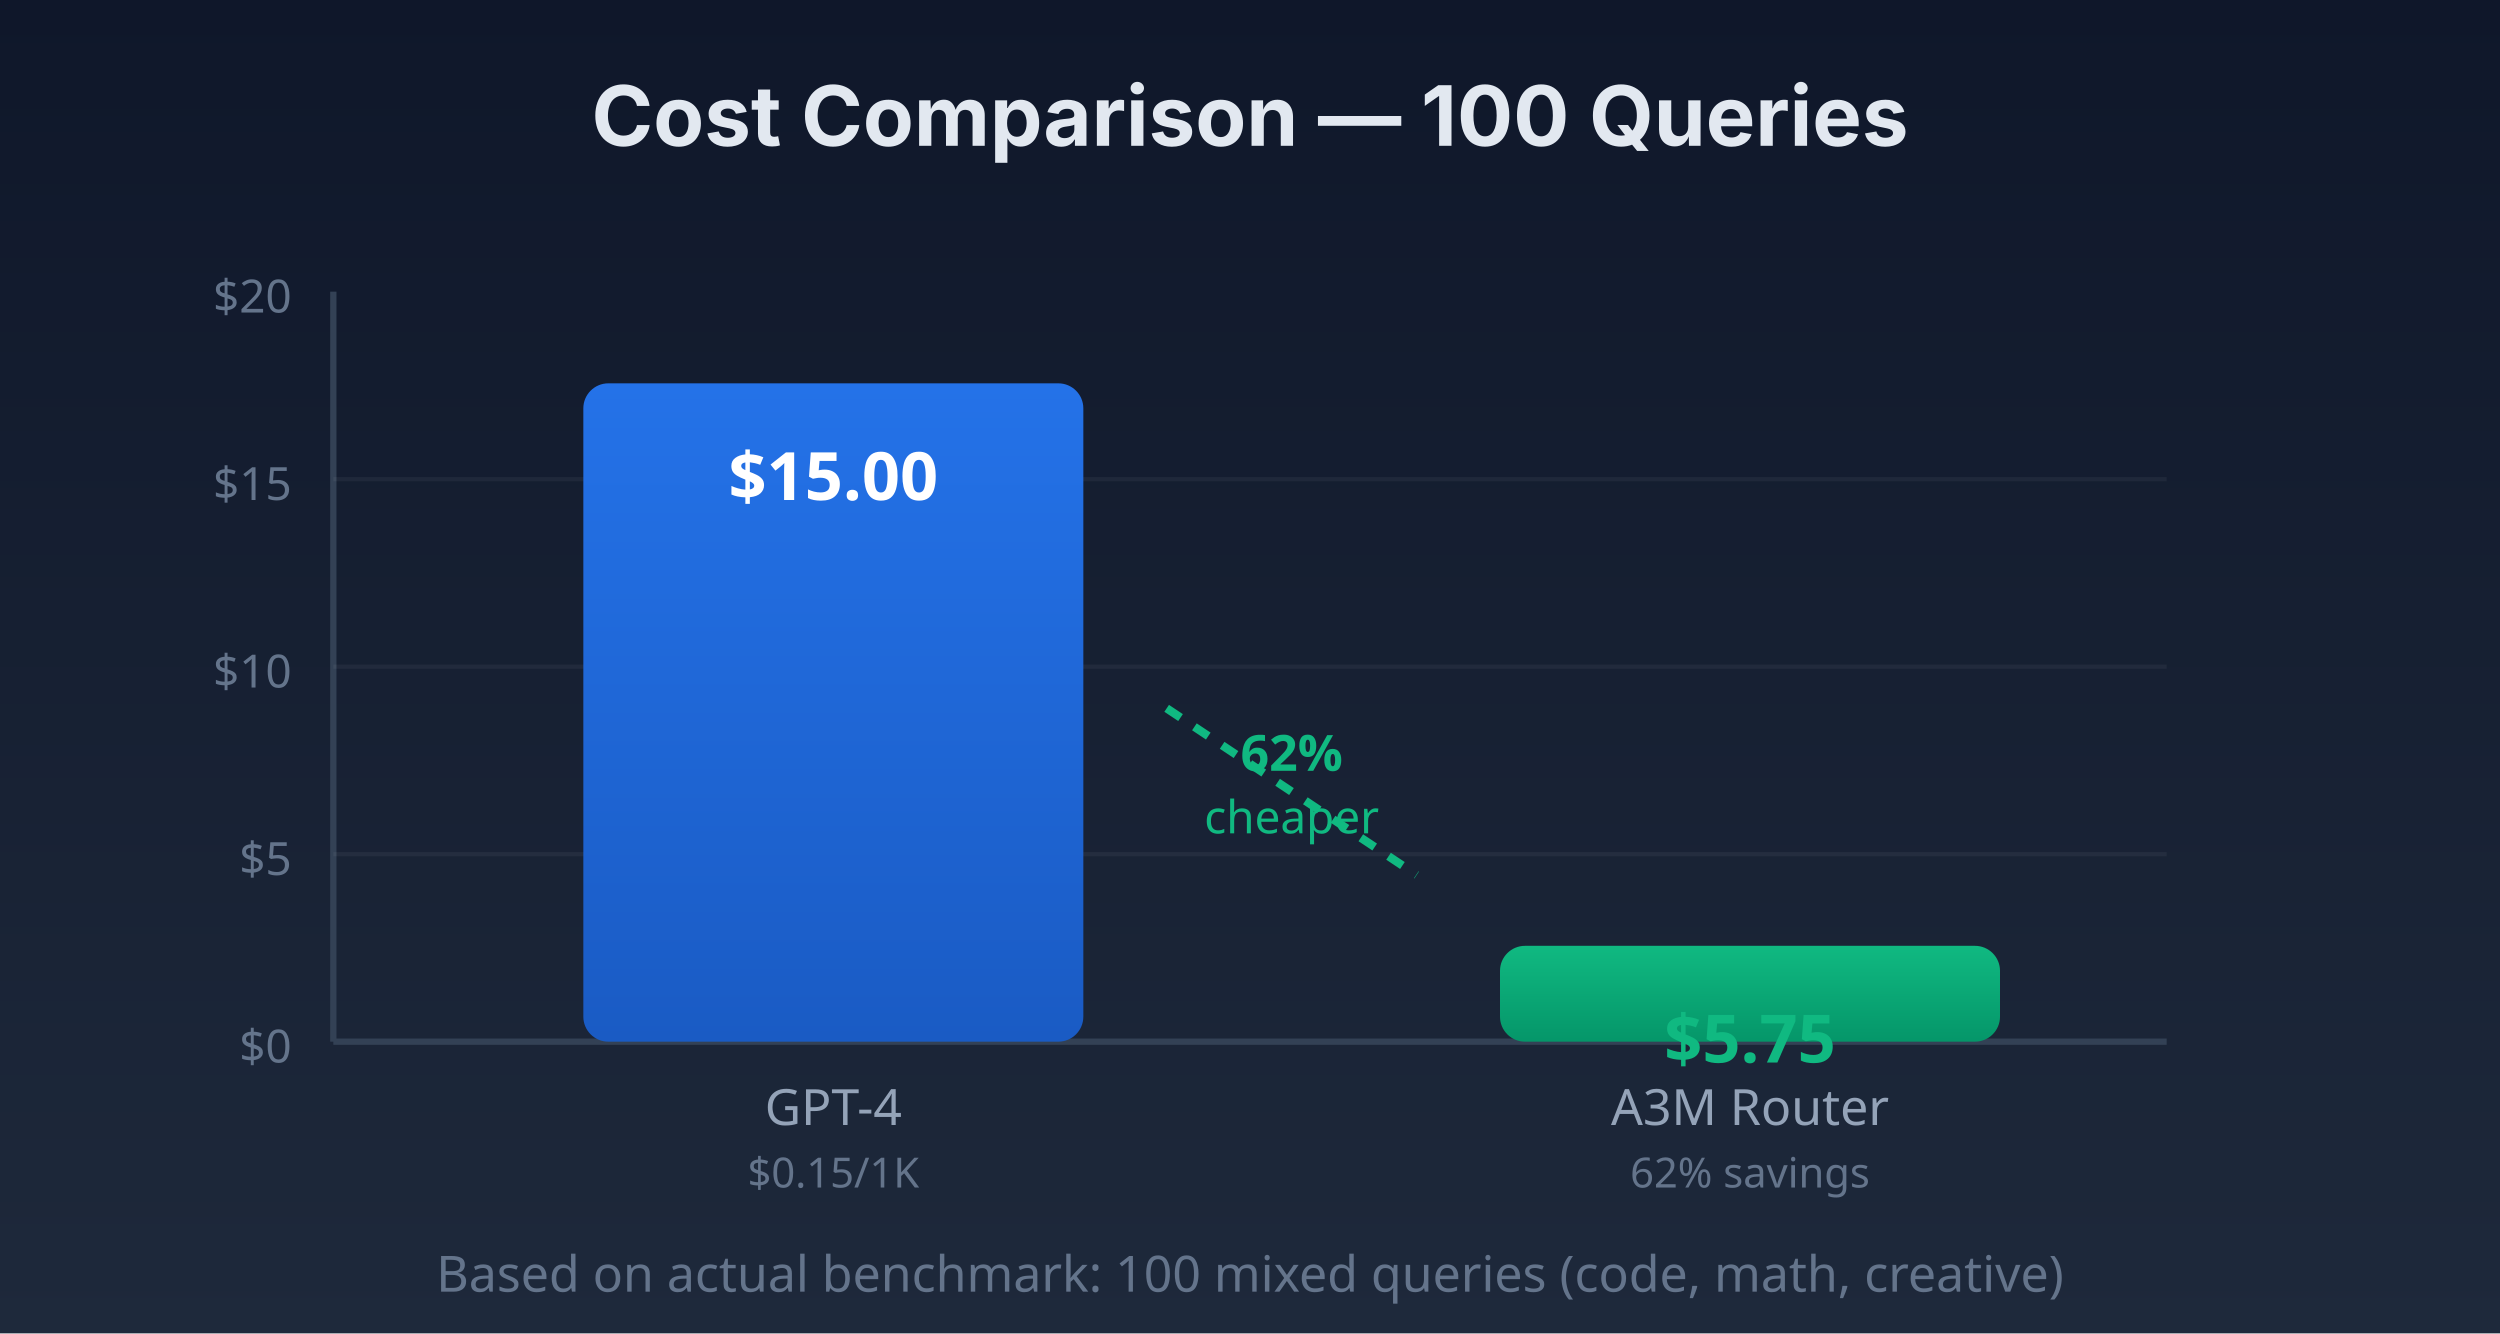
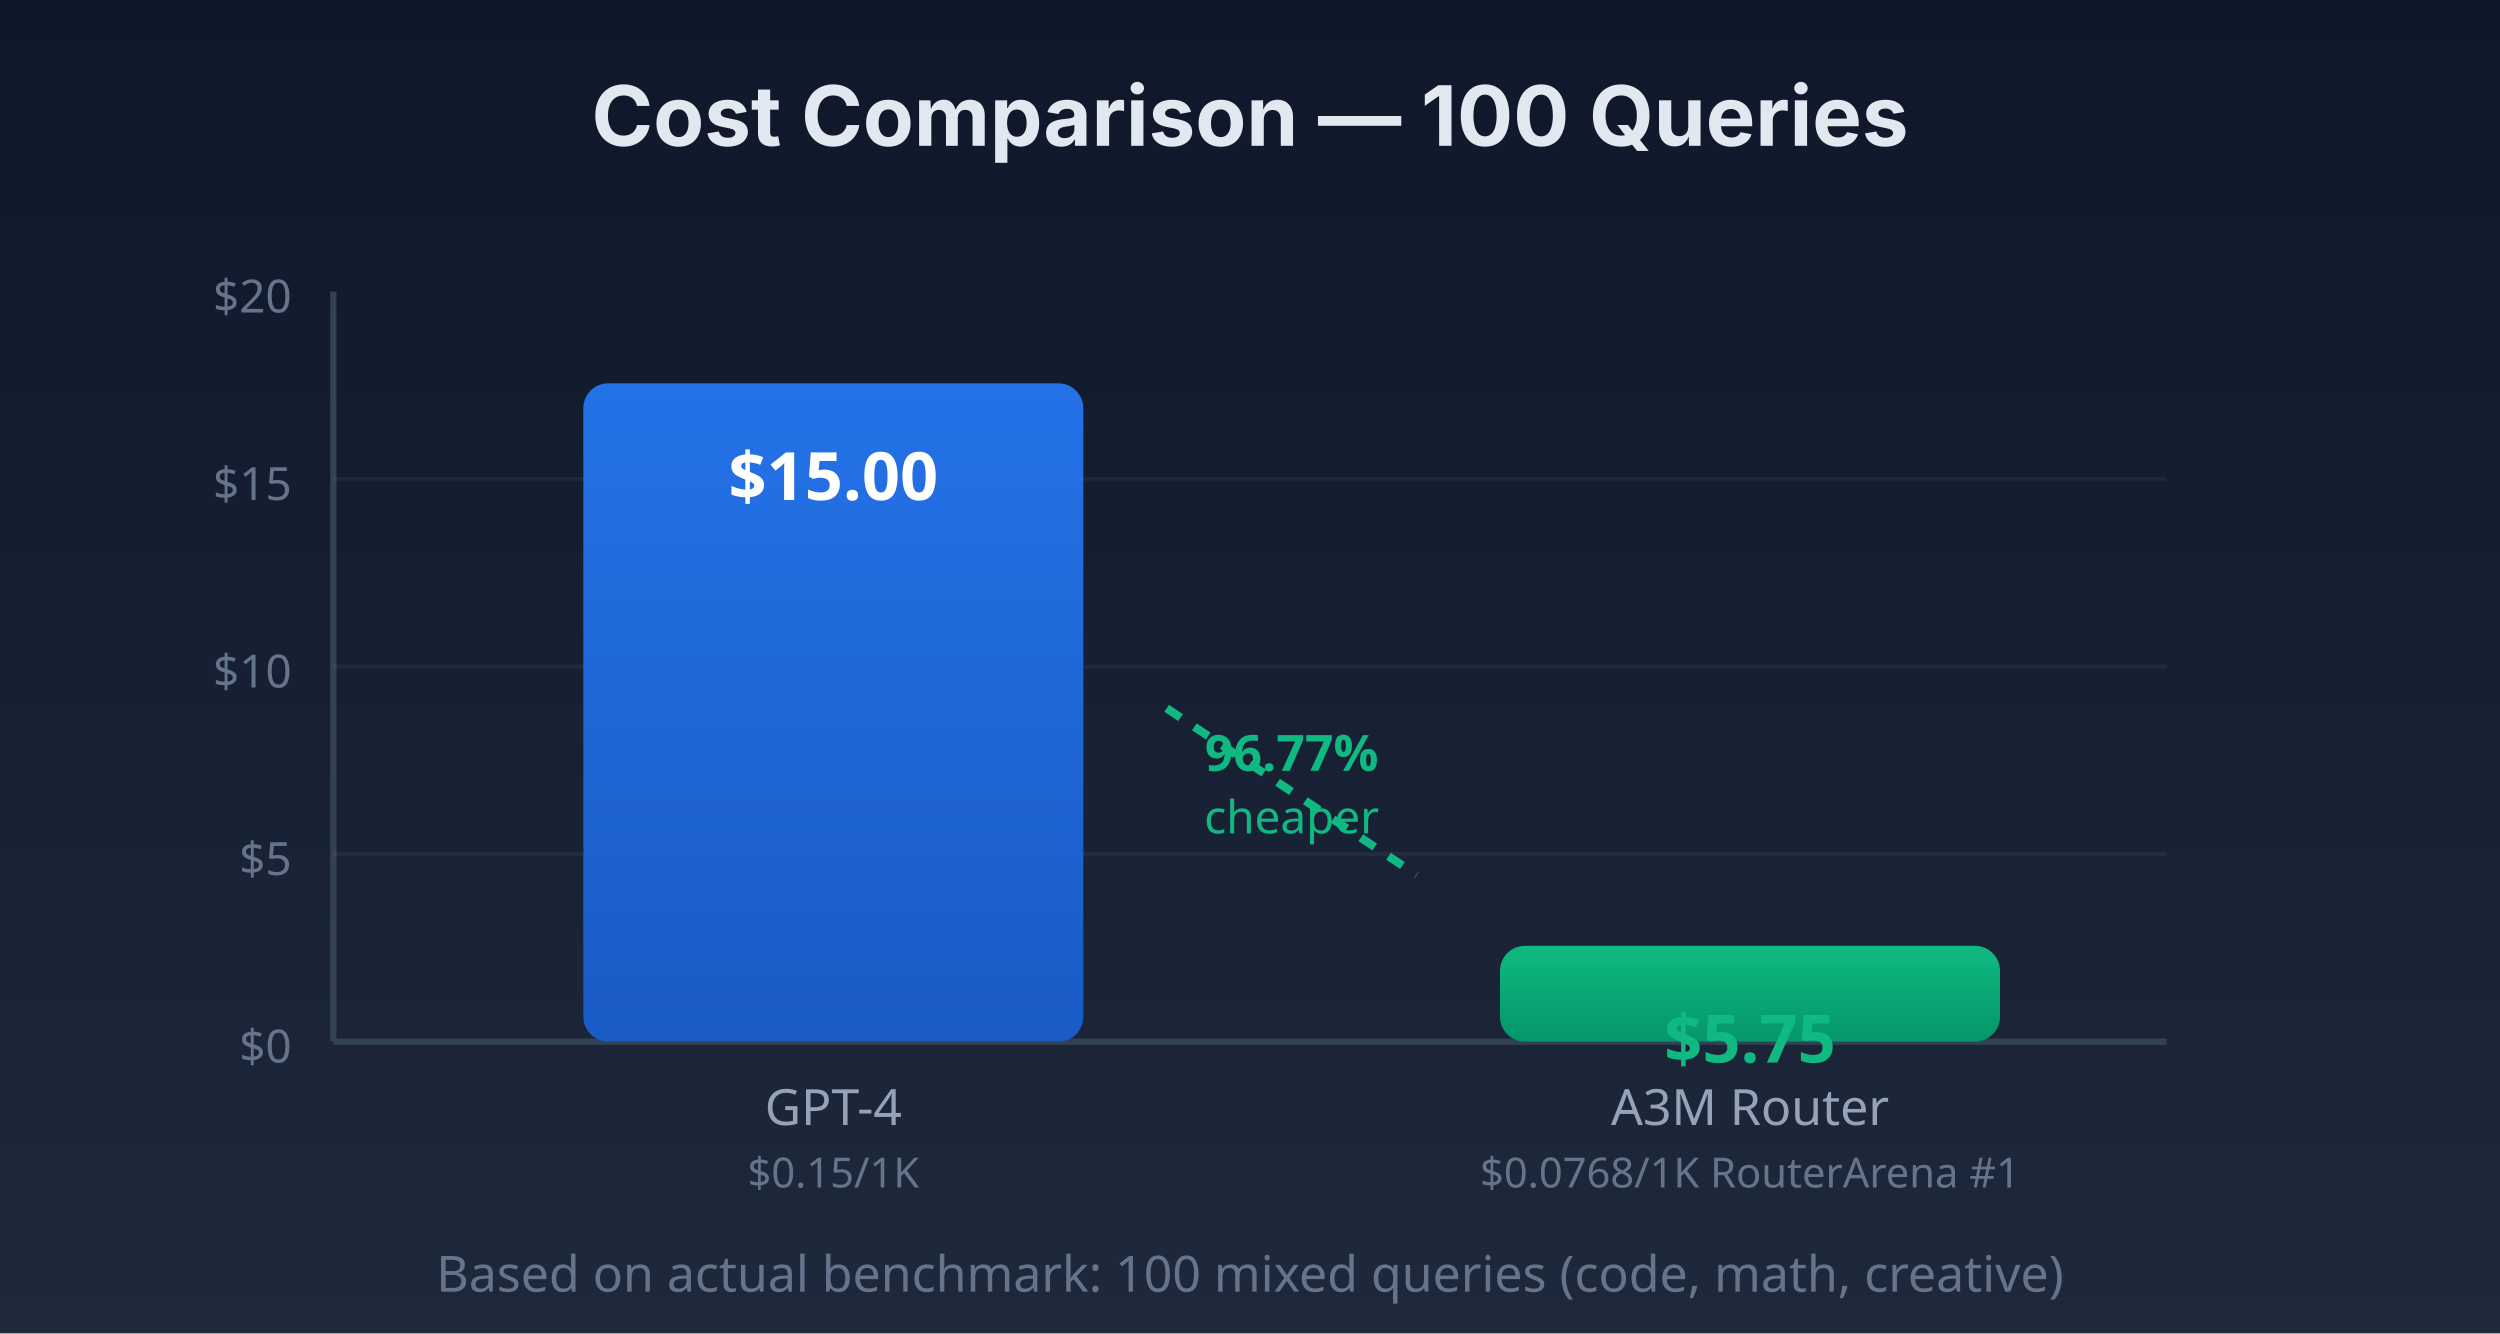
<svg xmlns="http://www.w3.org/2000/svg" viewBox="0 0 600 320" width="600" height="320">
  <defs>
    <linearGradient id="bg" x1="0%" y1="0%" x2="0%" y2="100%">
      <stop offset="0%" stop-color="#0f172a" />
      <stop offset="100%" stop-color="#1e293b" />
    </linearGradient>
    <linearGradient id="openaiGrad" x1="0%" y1="0%" x2="0%" y2="100%">
      <stop offset="0%" stop-color="#2472e8" />
      <stop offset="100%" stop-color="#1a5bc4" />
    </linearGradient>
    <linearGradient id="a3mGrad" x1="0%" y1="0%" x2="0%" y2="100%">
      <stop offset="0%" stop-color="#10b981" />
      <stop offset="100%" stop-color="#059669" />
    </linearGradient>
  </defs>
  <rect width="600" height="320" fill="url(#bg)" />
  <text x="300" y="35" text-anchor="middle" fill="#e2e8f0" font-family="system-ui,-apple-system,sans-serif" font-size="20" font-weight="700">Cost Comparison — 100 Queries</text>
  <g transform="translate(80, 70)">
    <line x1="0" y1="0" x2="0" y2="180" stroke="#334155" stroke-width="1.5" />
    <line x1="0" y1="180" x2="440" y2="180" stroke="#334155" stroke-width="1.5" />
    <g fill="#64748b" font-family="system-ui,sans-serif" font-size="11" text-anchor="end">
      <text x="-10" y="5">$20</text>
      <text x="-10" y="50">$15</text>
      <text x="-10" y="95">$10</text>
      <text x="-10" y="140">$5</text>
      <text x="-10" y="185">$0</text>
    </g>
    <g stroke="rgba(255,255,255,0.05)" stroke-width="1">
      <line x1="0" y1="45" x2="440" y2="45" />
      <line x1="0" y1="90" x2="440" y2="90" />
      <line x1="0" y1="135" x2="440" y2="135" />
    </g>
    <rect x="60" y="22" width="120" height="158" rx="6" fill="url(#openaiGrad)" />
    <text x="120" y="50" text-anchor="middle" fill="#fff" font-family="system-ui,sans-serif" font-size="16" font-weight="700">$15.00</text>
    <text x="120" y="200" text-anchor="middle" fill="#94a3b8" font-family="system-ui,sans-serif" font-size="12">GPT-4</text>
    <text x="120" y="215" text-anchor="middle" fill="#64748b" font-family="system-ui,sans-serif" font-size="10">$0.15/1K</text>
    <rect x="280" y="157" width="120" height="23" rx="6" fill="url(#a3mGrad)" />
    <text x="340" y="185" text-anchor="middle" fill="#10b981" font-family="system-ui,sans-serif" font-size="16" font-weight="700">$5.75</text>
    <text x="340" y="200" text-anchor="middle" fill="#94a3b8" font-family="system-ui,sans-serif" font-size="12">A3M Router</text>
-     <text x="340" y="215" text-anchor="middle" fill="#64748b" font-family="system-ui,sans-serif" font-size="10">62% savings</text>
+     <text x="340" y="215" text-anchor="middle" fill="#64748b" font-family="system-ui,sans-serif" font-size="10">$0.0768/1K RouterArena #1</text>
    <path d="M200,100 L260,140" stroke="#10b981" stroke-width="2" stroke-dasharray="4,4" />
-     <text x="230" y="115" text-anchor="middle" fill="#10b981" font-family="system-ui,sans-serif" font-size="12" font-weight="600">62%</text>
+     <text x="230" y="115" text-anchor="middle" fill="#10b981" font-family="system-ui,sans-serif" font-size="12" font-weight="600">96.77%</text>
    <text x="230" y="130" text-anchor="middle" fill="#10b981" font-family="system-ui,sans-serif" font-size="11">cheaper</text>
  </g>
  <text x="300" y="310" text-anchor="middle" fill="#64748b" font-family="system-ui,sans-serif" font-size="12">Based on actual benchmark: 100 mixed queries (code, math, creative)</text>
</svg>
